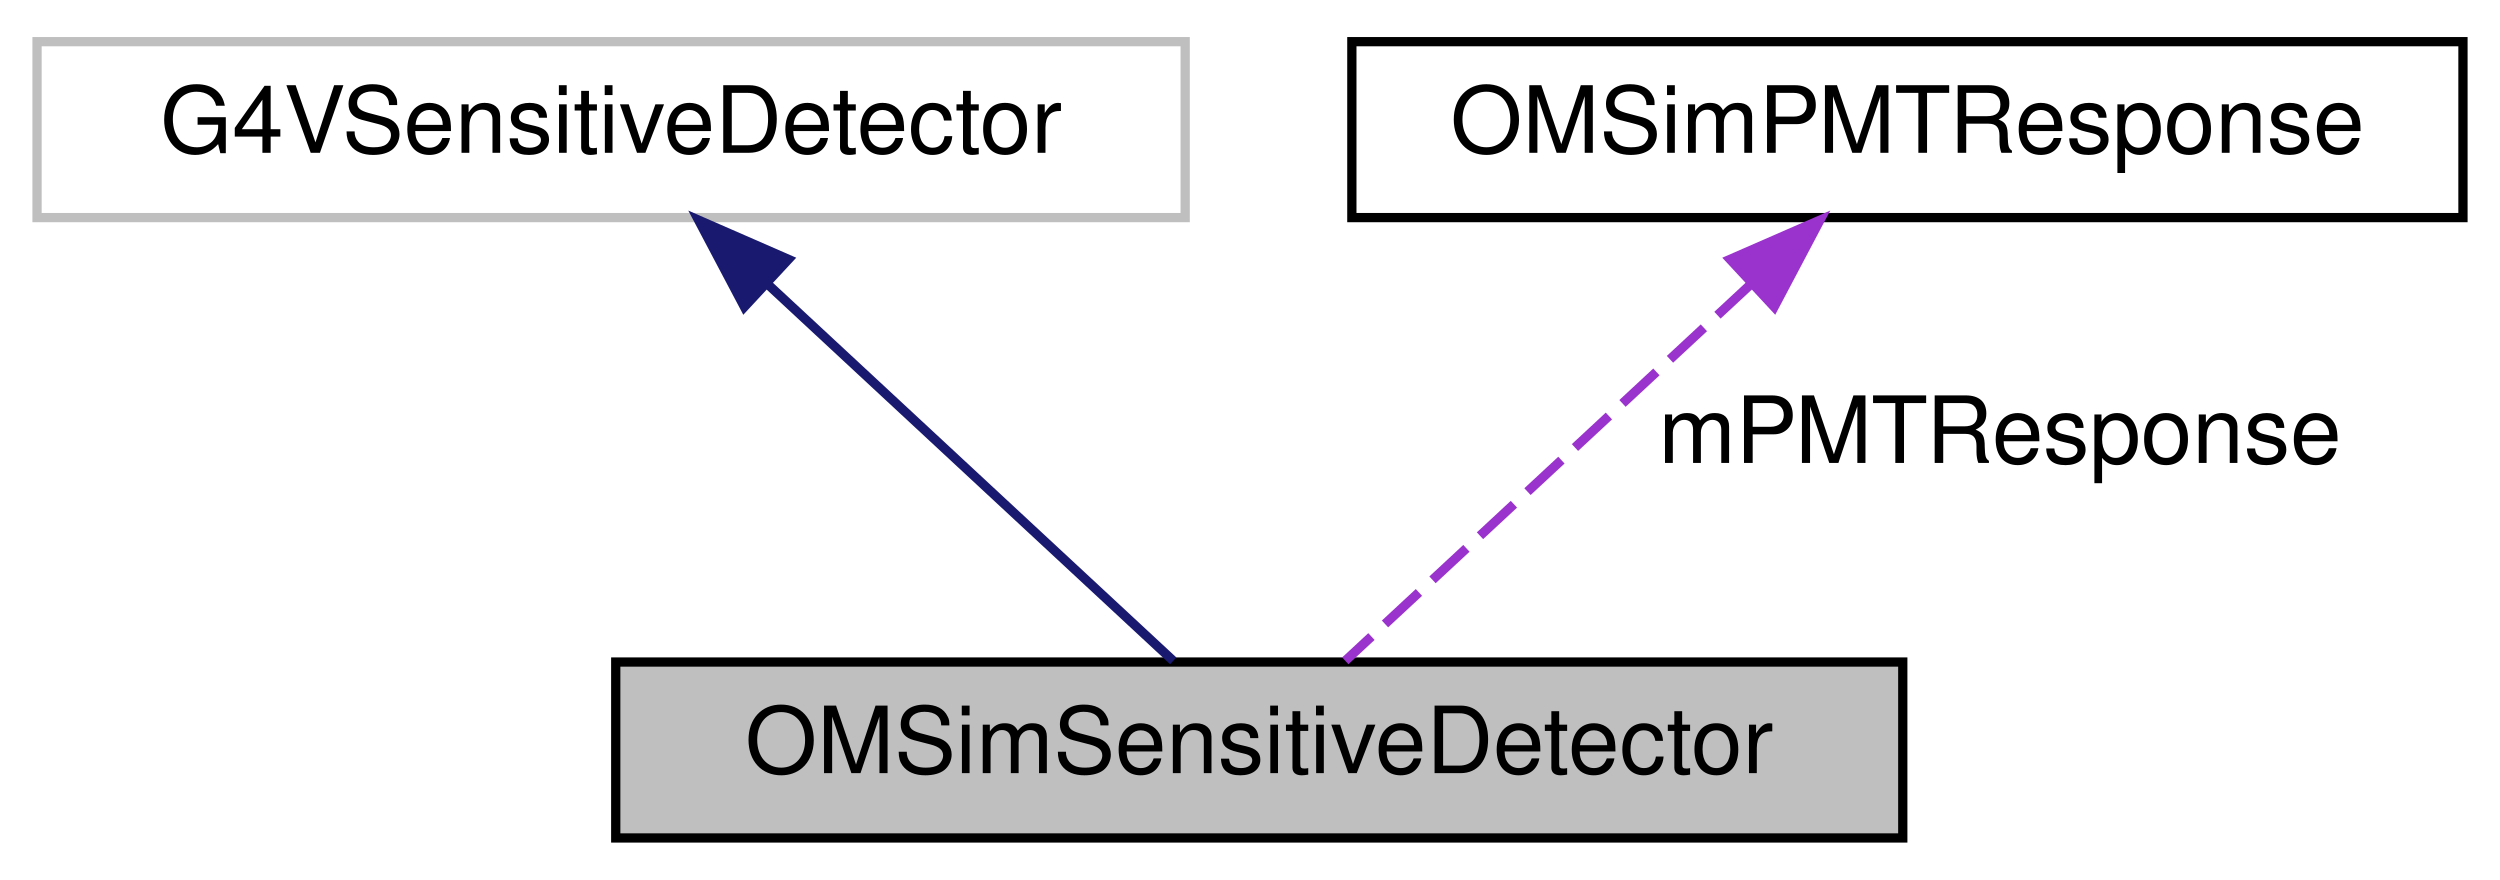
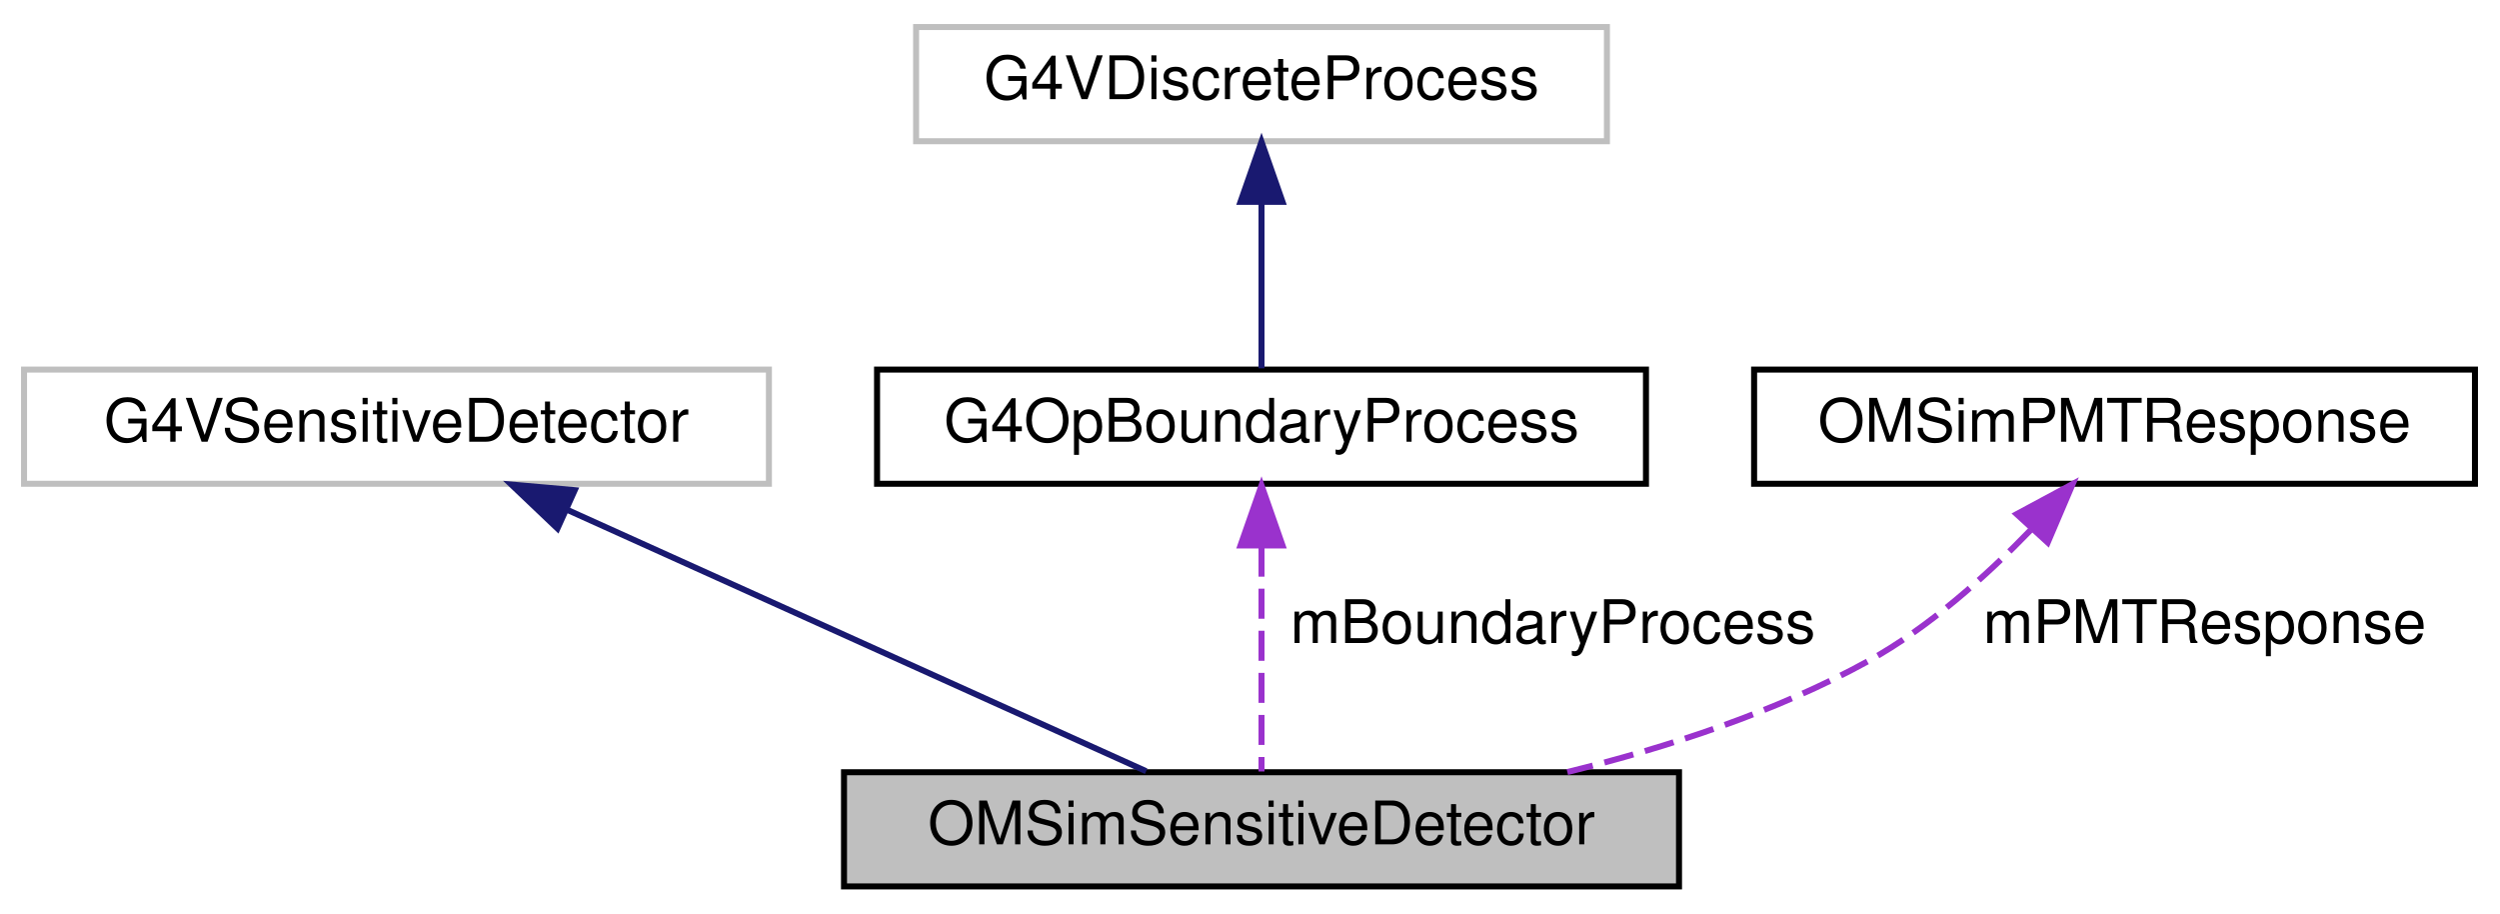
- <svg xmlns="http://www.w3.org/2000/svg" xmlns:xlink="http://www.w3.org/1999/xlink" width="270pt" height="95pt" viewBox="0.00 0.00 270.00 95.00">
-   <g id="graph0" class="graph" transform="scale(1 1) rotate(0) translate(4 91)">
+ <svg xmlns="http://www.w3.org/2000/svg" xmlns:xlink="http://www.w3.org/1999/xlink" width="416pt" height="152pt" viewBox="0.00 0.00 416.00 152.00">
+   <g id="graph0" class="graph" transform="scale(1 1) rotate(0) translate(4 148)">
    <g id="node1" class="node">
      <g id="a_node1">
        <a xlink:title="Represents a sensitive detector.">
-           <polygon fill="#bfbfbf" stroke="black" points="62.5,-0.5 62.5,-19.5 201.5,-19.5 201.5,-0.5 62.5,-0.5" />
-           <text text-anchor="middle" x="132" y="-7.5" font-family="Helvetica,sans-Serif" font-size="10.00">OMSimSensitiveDetector</text>
+           <polygon fill="#bfbfbf" stroke="black" points="136.5,-0.5 136.5,-19.5 275.5,-19.5 275.5,-0.5 136.5,-0.5" />
+           <text text-anchor="middle" x="206" y="-7.5" font-family="Helvetica,sans-Serif" font-size="10.00">OMSimSensitiveDetector</text>
        </a>
      </g>
    </g>
    <g id="node2" class="node">
      <g id="a_node2">
        <a xlink:title=" ">
          <polygon fill="none" stroke="#bfbfbf" points="0,-67.5 0,-86.5 124,-86.5 124,-67.5 0,-67.5" />
          <text text-anchor="middle" x="62" y="-74.5" font-family="Helvetica,sans-Serif" font-size="10.00">G4VSensitiveDetector</text>
        </a>
      </g>
    </g>
    <g id="edge1" class="edge">
-       <path fill="none" stroke="midnightblue" d="M78.85,-60.36C92.61,-47.58 111.55,-29.99 122.71,-19.63" />
-       <polygon fill="midnightblue" stroke="midnightblue" points="76.39,-57.86 71.44,-67.23 81.15,-62.99 76.39,-57.86" />
+       <path fill="none" stroke="midnightblue" d="M90.55,-63.11C119.07,-50.24 162.12,-30.81 186.8,-19.67" />
+       <polygon fill="midnightblue" stroke="midnightblue" points="88.8,-60.06 81.12,-67.37 91.68,-66.44 88.8,-60.06" />
    </g>
    <g id="node3" class="node">
      <g id="a_node3">
-         <a xlink:href="class_o_m_sim_p_m_t_response.html" target="_top" xlink:title="Singleton class to simulate PMT response.">
-           <polygon fill="none" stroke="black" points="142,-67.5 142,-86.5 262,-86.5 262,-67.5 142,-67.5" />
-           <text text-anchor="middle" x="202" y="-74.5" font-family="Helvetica,sans-Serif" font-size="10.00">OMSimPMTResponse</text>
+         <a xlink:href="class_g4_op_boundary_process.html" target="_top" xlink:title=" ">
+           <polygon fill="none" stroke="black" points="142,-67.5 142,-86.5 270,-86.5 270,-67.5 142,-67.5" />
+           <text text-anchor="middle" x="206" y="-74.5" font-family="Helvetica,sans-Serif" font-size="10.00">G4OpBoundaryProcess</text>
        </a>
      </g>
    </g>
    <g id="edge2" class="edge">
-       <path fill="none" stroke="#9a32cd" stroke-dasharray="5,2" d="M185.15,-60.36C171.39,-47.58 152.45,-29.99 141.29,-19.63" />
-       <polygon fill="#9a32cd" stroke="#9a32cd" points="182.85,-62.99 192.56,-67.23 187.61,-57.86 182.85,-62.99" />
-       <text text-anchor="middle" x="212" y="-41" font-family="Helvetica,sans-Serif" font-size="10.00"> mPMTResponse</text>
+       <path fill="none" stroke="#9a32cd" stroke-dasharray="5,2" d="M206,-57.04C206,-44.67 206,-29.12 206,-19.63" />
+       <polygon fill="#9a32cd" stroke="#9a32cd" points="202.5,-57.23 206,-67.23 209.5,-57.23 202.5,-57.23" />
+       <text text-anchor="middle" x="254.5" y="-41" font-family="Helvetica,sans-Serif" font-size="10.00"> mBoundaryProcess</text>
+     </g>
+     <g id="node4" class="node">
+       <g id="a_node4">
+         <a xlink:title=" ">
+           <polygon fill="none" stroke="#bfbfbf" points="148.5,-124.5 148.5,-143.5 263.5,-143.5 263.5,-124.5 148.5,-124.5" />
+           <text text-anchor="middle" x="206" y="-131.5" font-family="Helvetica,sans-Serif" font-size="10.00">G4VDiscreteProcess</text>
+         </a>
+       </g>
+     </g>
+     <g id="edge3" class="edge">
+       <path fill="none" stroke="midnightblue" d="M206,-114.12C206,-104.82 206,-94.06 206,-86.71" />
+       <polygon fill="midnightblue" stroke="midnightblue" points="202.5,-114.41 206,-124.41 209.5,-114.41 202.5,-114.41" />
+     </g>
+     <g id="node5" class="node">
+       <g id="a_node5">
+         <a xlink:href="class_o_m_sim_p_m_t_response.html" target="_top" xlink:title="Singleton class to simulate PMT response.">
+           <polygon fill="none" stroke="black" points="288,-67.5 288,-86.5 408,-86.5 408,-67.5 288,-67.5" />
+           <text text-anchor="middle" x="348" y="-74.5" font-family="Helvetica,sans-Serif" font-size="10.00">OMSimPMTResponse</text>
+         </a>
+       </g>
+     </g>
+     <g id="edge4" class="edge">
+       <path fill="none" stroke="#9a32cd" stroke-dasharray="5,2" d="M334.02,-59.79C326.68,-52.18 317.11,-43.58 307,-38 291.67,-29.54 273.54,-23.62 256.91,-19.53" />
+       <polygon fill="#9a32cd" stroke="#9a32cd" points="331.71,-62.45 341.04,-67.47 336.88,-57.72 331.71,-62.45" />
+       <text text-anchor="middle" x="363" y="-41" font-family="Helvetica,sans-Serif" font-size="10.00"> mPMTResponse</text>
    </g>
  </g>
</svg>
